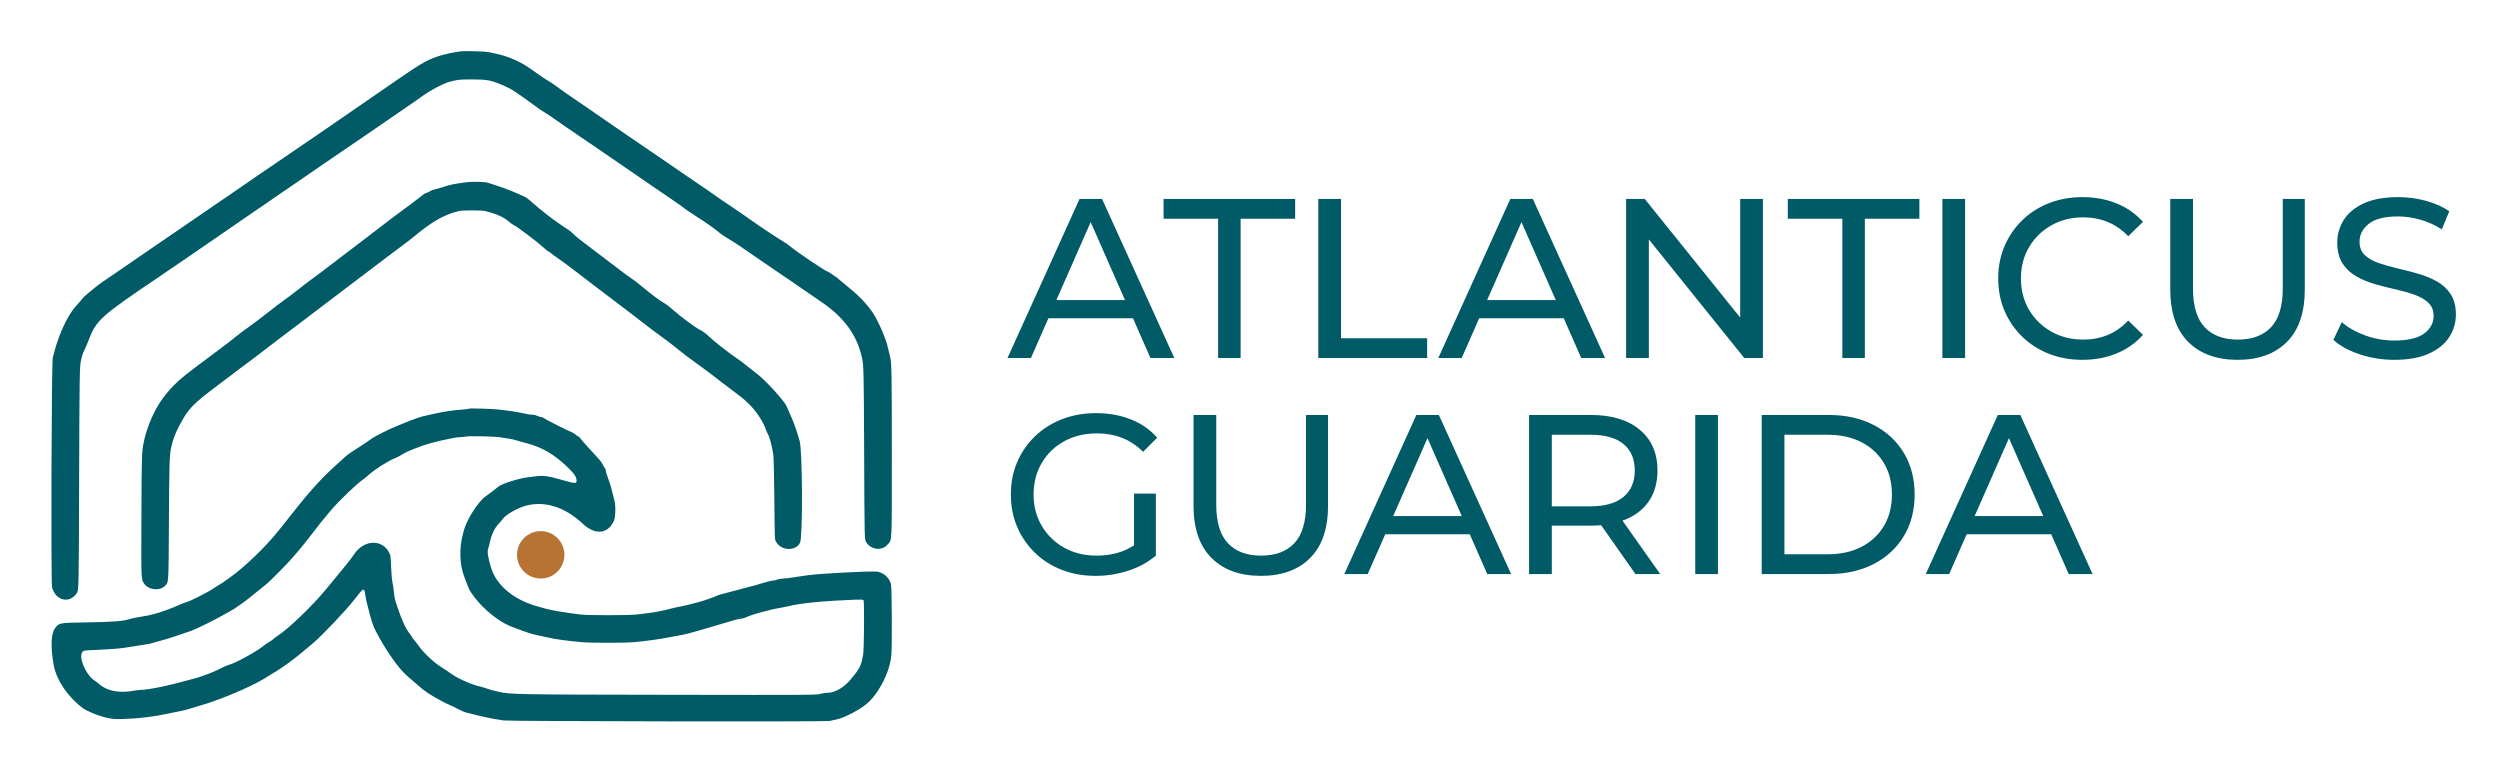
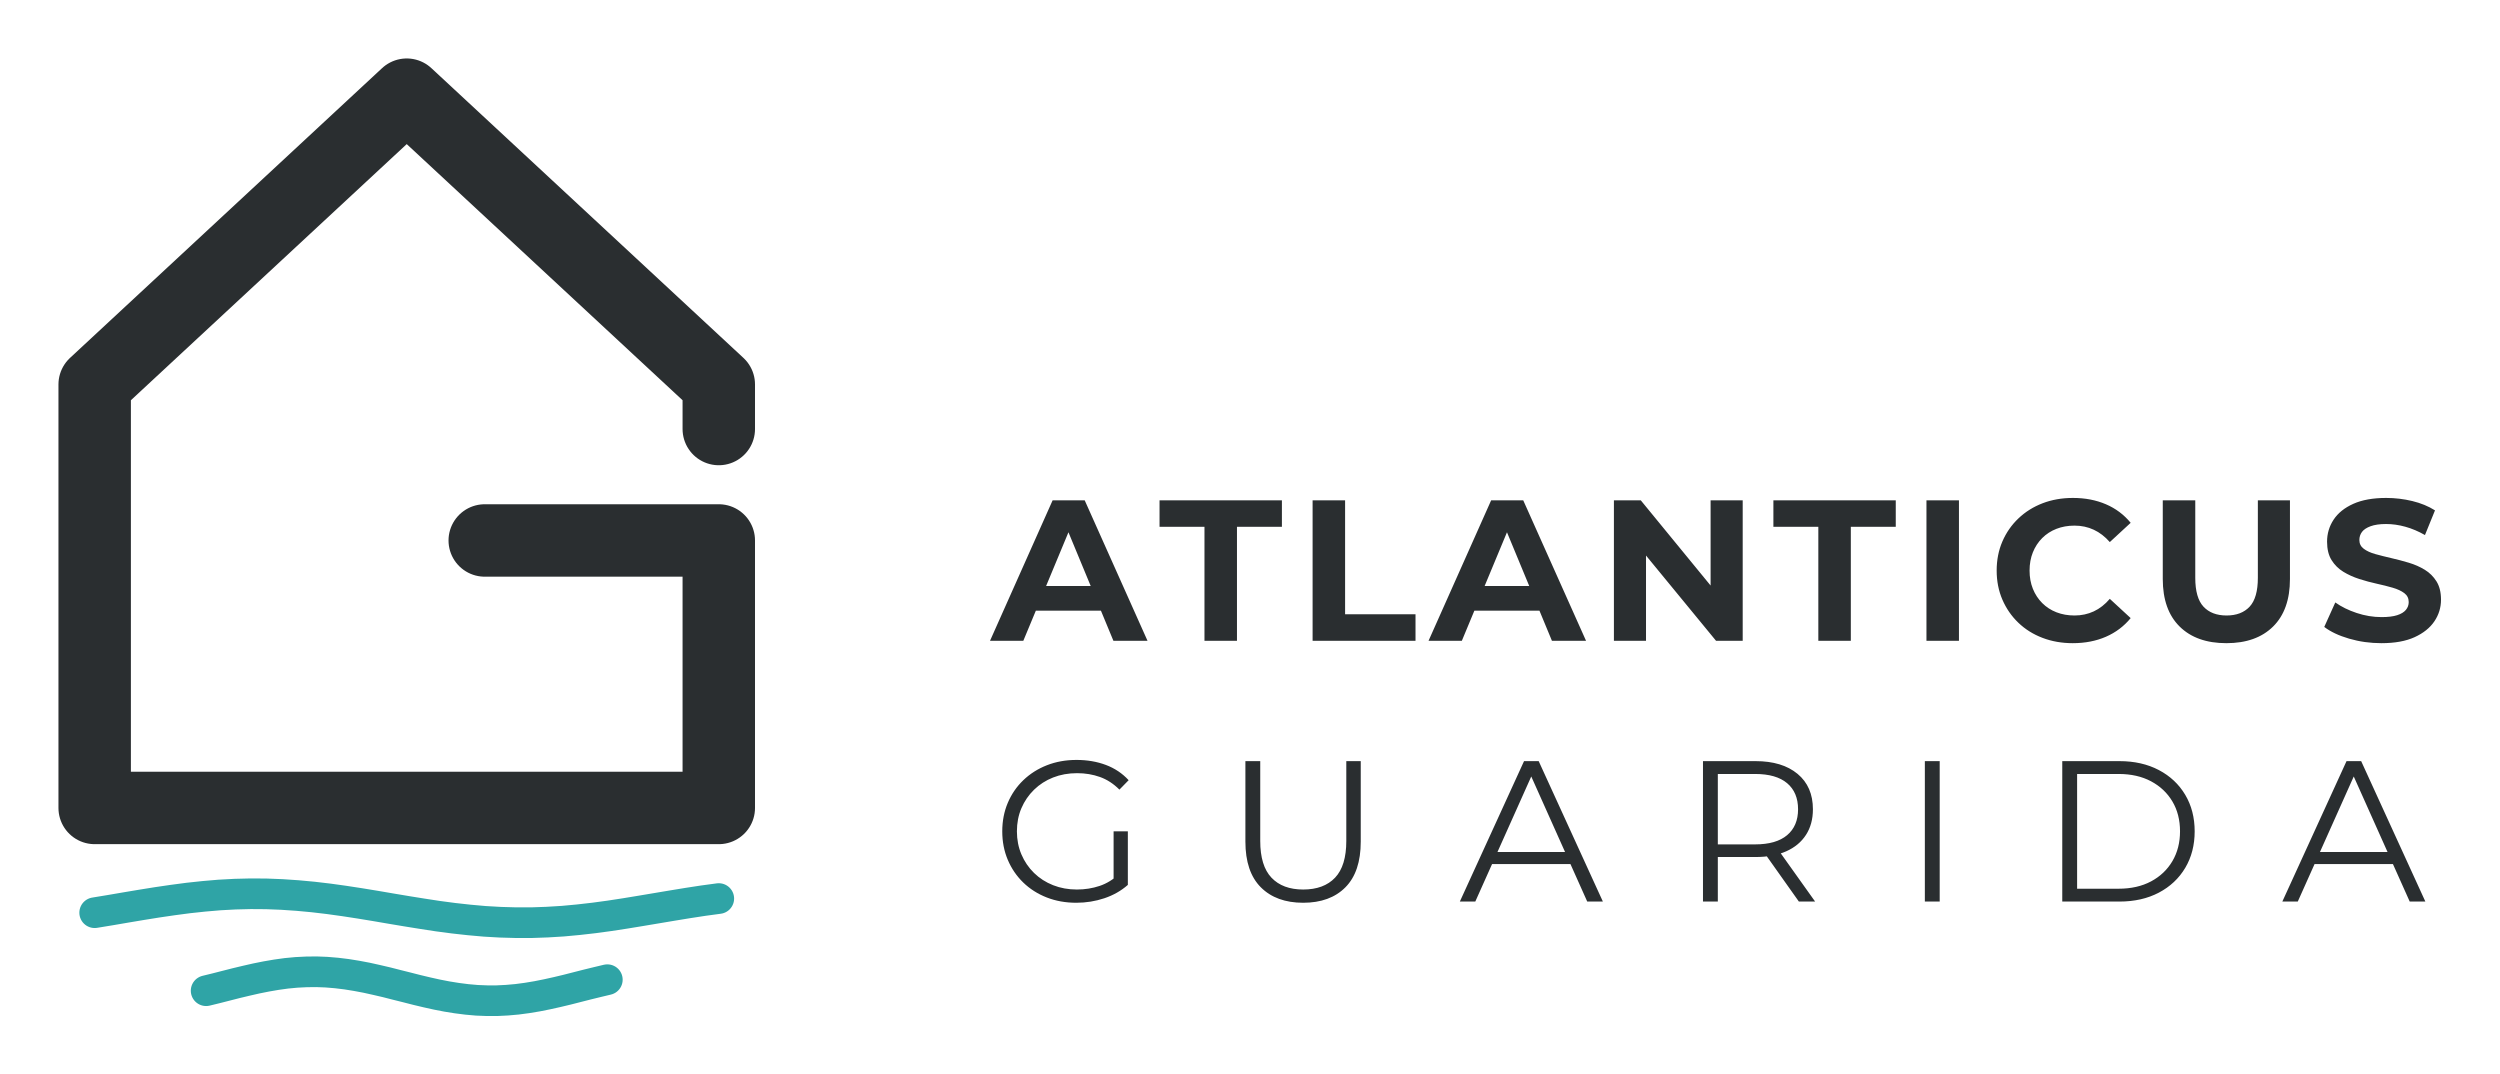
- <svg xmlns="http://www.w3.org/2000/svg" viewBox="0 0 2169.7 671.5" width="2170" height="671">
-   <g transform="translate(41.73,41.73) scale(0.5)">
-     <g transform="translate(0,1176) scale(0.1,-0.1)" fill="#005B67" stroke="none">
-       <path d="M7170 11704 c-90 -6 -324 -55 -410 -86 -252 -91 -252 -91 -1167 -723 -738 -509 -893 -616 -1225 -842 -729 -496 -1007 -686 -1143 -782 -55 -39 -210 -145 -345 -236 -135 -92 -326 -222 -425 -291 -99 -69 -256 -177 -350 -240 -93 -63 -242 -165 -330 -226 -88 -61 -263 -182 -390 -268 -477 -324 -522 -356 -604 -424 -46 -39 -105 -87 -130 -107 -25 -20 -57 -51 -70 -69 -13 -18 -66 -79 -118 -136 -136 -148 -293 -482 -372 -789 -6 -22 -18 -69 -28 -105 -22 -83 -34 -3907 -12 -3990 62 -233 308 -289 430 -98 34 53 34 53 40 1968 6 1823 8 1979 34 2080 3 14 11 45 17 70 6 25 24 70 39 100 16 30 49 108 74 173 135 353 203 414 1248 1118 197 133 415 282 485 331 70 50 237 165 372 256 135 91 277 189 317 218 39 29 174 122 300 207 125 84 289 196 363 248 74 52 200 139 280 193 80 54 219 149 310 212 91 63 235 162 320 220 85 58 250 170 365 250 116 79 298 203 405 276 107 72 290 198 405 278 116 80 275 190 355 244 80 53 204 140 275 192 130 94 359 217 453 242 160 44 178 46 402 47 271 0 339 -13 555 -107 143 -63 187 -91 549 -355 92 -68 99 -72 175 -118 35 -21 122 -80 195 -131 72 -52 235 -164 361 -249 127 -85 376 -256 555 -379 179 -124 408 -281 510 -350 102 -69 219 -150 260 -179 41 -29 167 -115 280 -191 113 -77 216 -149 230 -161 35 -30 135 -99 265 -181 135 -85 318 -215 365 -259 19 -18 82 -61 140 -96 136 -81 268 -169 520 -346 113 -79 300 -206 415 -284 116 -77 280 -189 365 -249 85 -60 238 -165 340 -234 386 -260 615 -574 701 -963 30 -135 32 -218 38 -1669 6 -1491 6 -1491 36 -1540 82 -132 274 -154 370 -41 81 94 75 -33 75 1595 0 1382 -4 1573 -30 1671 -15 57 -41 163 -50 201 -22 100 -129 354 -207 490 -99 172 -260 350 -467 514 -54 43 -125 103 -158 132 -33 30 -64 54 -68 54 -4 0 -25 14 -46 31 -22 18 -61 42 -89 54 -83 37 -531 340 -650 439 -27 23 -72 55 -100 71 -86 49 -454 293 -585 388 -69 50 -219 154 -335 231 -115 76 -241 162 -280 191 -38 29 -162 114 -275 190 -113 76 -248 168 -300 205 -52 37 -177 123 -278 191 -344 234 -537 365 -662 452 -69 48 -206 142 -305 209 -99 67 -220 151 -270 187 -49 36 -186 129 -304 208 -117 79 -264 181 -325 227 -61 46 -140 101 -176 121 -66 38 -93 57 -325 220 -182 128 -407 222 -630 265 -33 6 -76 15 -95 20 -38 10 -372 20 -460 14z" />
-       <path d="M7220 9425 c-203 -28 -253 -39 -390 -84 -52 -17 -113 -34 -135 -38 -22 -3 -56 -16 -75 -29 -19 -13 -48 -26 -65 -30 -16 -3 -43 -19 -60 -34 -27 -25 -307 -235 -537 -403 -51 -37 -138 -104 -193 -148 -55 -44 -224 -173 -375 -287 -151 -114 -345 -261 -430 -327 -143 -112 -296 -226 -446 -336 -34 -24 -95 -71 -135 -104 -72 -59 -349 -267 -419 -315 -19 -13 -80 -61 -135 -105 -108 -88 -302 -233 -405 -305 -36 -24 -123 -91 -195 -149 -71 -58 -227 -177 -345 -264 -516 -384 -604 -453 -721 -574 -188 -193 -317 -396 -417 -653 -46 -116 -80 -233 -103 -350 -29 -142 -32 -239 -36 -1255 -4 -1140 -6 -1100 48 -1180 74 -111 274 -132 361 -39 67 71 62 1 69 1144 6 984 10 1120 37 1250 32 150 66 243 149 400 150 284 223 361 668 695 110 83 283 214 385 291 102 77 208 156 235 176 28 20 104 79 171 130 66 51 168 129 225 173 57 44 160 122 229 173 69 51 154 115 190 143 36 28 196 149 355 270 160 120 441 334 625 474 342 260 706 535 840 634 41 30 111 85 155 122 315 260 523 378 778 438 61 14 382 14 444 0 198 -46 329 -104 427 -190 22 -20 59 -46 81 -57 74 -37 419 -299 527 -399 31 -29 61 -53 67 -53 6 0 28 -15 48 -33 21 -18 79 -61 130 -95 51 -34 178 -128 283 -209 253 -195 540 -414 896 -682 160 -121 323 -246 362 -278 39 -32 103 -80 142 -108 119 -84 331 -244 410 -311 74 -62 187 -147 365 -274 50 -36 133 -97 185 -137 52 -41 133 -103 180 -139 47 -36 130 -99 185 -140 186 -140 200 -151 287 -233 132 -124 263 -318 308 -456 7 -22 19 -49 26 -61 38 -57 84 -228 106 -389 6 -46 13 -373 17 -770 6 -681 6 -691 28 -730 86 -160 341 -173 418 -20 50 99 43 1627 -8 1775 -9 25 -27 83 -40 130 -29 99 -81 234 -136 355 -22 46 -43 95 -47 107 -24 76 -354 442 -506 560 -45 35 -126 99 -182 143 -55 45 -130 101 -166 125 -168 116 -394 292 -484 377 -71 66 -120 103 -170 128 -82 40 -341 232 -474 352 -51 46 -113 93 -139 107 -70 35 -245 167 -440 331 -39 33 -93 73 -120 90 -43 27 -125 87 -328 243 -38 29 -176 134 -306 232 -286 215 -342 260 -395 313 -37 39 -90 77 -219 160 -106 67 -374 276 -469 364 -55 51 -122 103 -150 117 -142 68 -345 150 -461 186 -71 22 -150 48 -175 57 -58 22 -279 26 -410 8z" />
-       <path d="M7287 5494 c-5 -5 -59 -12 -120 -16 -160 -11 -330 -37 -507 -78 -25 -6 -67 -15 -95 -21 -91 -17 -238 -66 -385 -129 -80 -33 -161 -67 -180 -74 -86 -33 -336 -159 -388 -196 -92 -66 -241 -165 -332 -221 -47 -28 -117 -81 -156 -118 -39 -36 -106 -97 -150 -136 -226 -202 -459 -458 -734 -809 -36 -46 -92 -117 -124 -157 -33 -41 -86 -108 -119 -149 -194 -244 -473 -523 -726 -729 -94 -76 -267 -199 -316 -226 -23 -12 -71 -42 -106 -67 -74 -53 -407 -222 -459 -233 -19 -4 -60 -19 -90 -32 -164 -74 -331 -136 -470 -174 -85 -24 -122 -31 -267 -54 -56 -9 -124 -23 -150 -31 -127 -42 -288 -55 -763 -62 -482 -8 -476 -7 -546 -99 -72 -95 -81 -323 -26 -638 47 -265 249 -563 512 -756 64 -47 269 -131 380 -157 137 -31 161 -33 335 -28 251 7 541 43 775 96 63 14 123 26 211 43 42 8 119 28 170 45 52 16 114 35 139 42 322 88 867 314 1125 468 360 214 501 317 866 628 162 138 573 573 709 749 171 222 173 223 196 60 3 -22 9 -56 14 -75 5 -19 16 -62 24 -95 56 -228 89 -335 133 -420 168 -330 405 -669 555 -795 29 -25 73 -63 98 -85 130 -116 193 -167 270 -217 108 -69 292 -171 359 -197 28 -11 99 -45 158 -76 58 -30 123 -57 142 -61 20 -3 74 -16 121 -29 47 -12 101 -26 120 -30 19 -4 53 -11 75 -17 81 -19 213 -43 330 -60 107 -15 5586 -24 5660 -9 176 35 216 48 335 106 272 135 382 226 514 429 127 197 209 413 227 601 15 162 10 1178 -6 1241 -29 110 -124 199 -235 217 -88 15 -1007 -32 -1210 -62 -36 -5 -101 -15 -145 -21 -44 -6 -107 -16 -140 -21 -33 -6 -91 -12 -130 -14 -38 -2 -90 -11 -114 -19 -24 -9 -53 -16 -66 -16 -24 0 -158 -33 -220 -54 -22 -8 -58 -19 -80 -24 -99 -25 -134 -35 -195 -52 -88 -25 -131 -36 -225 -60 -175 -43 -240 -62 -274 -80 -41 -20 -225 -84 -311 -107 -180 -48 -281 -72 -325 -78 -27 -4 -84 -16 -125 -27 -192 -52 -349 -80 -635 -110 -147 -15 -829 -15 -960 0 -274 33 -511 73 -620 105 -27 8 -86 24 -130 36 -409 113 -711 363 -805 666 -57 182 -73 290 -51 343 6 15 20 69 31 121 25 120 79 230 145 301 28 30 62 70 74 87 51 74 247 188 396 230 327 92 682 -18 991 -307 220 -206 439 -187 546 47 29 63 33 275 6 363 -9 30 -26 98 -38 150 -19 83 -49 177 -96 300 -7 19 -13 47 -14 61 0 14 -9 37 -20 49 -12 13 -29 42 -39 65 -17 38 -47 72 -275 319 -50 54 -97 109 -104 122 -7 13 -27 31 -45 40 -17 9 -43 27 -57 39 -14 13 -36 26 -50 30 -45 14 -464 226 -485 245 -12 11 -34 20 -49 20 -15 0 -44 9 -66 20 -22 11 -59 20 -83 20 -41 0 -93 8 -192 31 -80 19 -245 43 -395 59 -127 14 -513 24 -523 14z m523 -493 c47 -6 108 -15 135 -20 28 -5 68 -12 90 -16 22 -4 65 -15 95 -25 30 -10 96 -28 145 -40 279 -69 505 -200 738 -428 113 -111 147 -162 150 -224 3 -56 -25 -57 -208 -4 -279 81 -362 94 -490 77 -49 -7 -124 -17 -165 -21 -145 -17 -444 -113 -495 -159 -31 -28 -163 -129 -219 -167 -136 -94 -343 -423 -387 -616 -5 -21 -14 -57 -20 -80 -54 -220 -45 -489 24 -678 97 -265 94 -258 192 -388 152 -201 405 -406 605 -491 111 -46 359 -135 407 -144 15 -3 48 -11 73 -17 25 -6 63 -15 85 -19 22 -5 65 -14 95 -21 142 -32 302 -54 585 -81 152 -15 761 -15 920 0 243 22 460 54 695 100 25 5 86 16 135 25 50 10 135 30 190 47 122 36 228 67 275 79 19 5 107 31 195 58 223 69 310 92 369 99 28 3 65 13 82 23 27 15 147 57 214 75 14 3 59 15 100 26 131 36 224 56 310 69 36 6 83 15 105 21 192 52 627 95 1151 115 124 4 153 3 163 -9 15 -19 9 -851 -7 -942 -35 -200 -56 -242 -221 -439 -115 -136 -269 -226 -389 -226 -32 0 -94 -9 -138 -20 -78 -20 -102 -20 -2619 -16 -2652 4 -2754 6 -2960 51 -96 21 -156 37 -201 54 -29 11 -82 27 -119 36 -162 37 -417 151 -520 232 -28 21 -102 71 -167 111 -127 79 -307 249 -389 367 -23 33 -57 77 -75 98 -19 20 -34 41 -34 45 0 5 -21 35 -46 68 -75 96 -135 229 -221 484 -39 118 -42 129 -53 235 -5 55 -17 134 -26 175 -9 44 -19 153 -23 265 -5 163 -9 196 -27 235 -117 252 -439 246 -614 -12 -34 -50 -89 -124 -123 -165 -34 -42 -78 -95 -97 -119 -19 -23 -80 -97 -135 -163 -55 -67 -118 -143 -140 -170 -213 -261 -638 -672 -814 -787 -47 -31 -90 -63 -94 -70 -4 -7 -36 -30 -70 -50 -34 -19 -82 -53 -107 -73 -118 -98 -507 -310 -603 -328 -17 -3 -77 -29 -132 -58 -141 -74 -382 -164 -525 -195 -30 -7 -100 -25 -155 -41 -90 -25 -218 -57 -300 -74 -16 -3 -50 -10 -75 -16 -150 -31 -284 -51 -343 -50 -20 0 -72 -6 -115 -14 -245 -47 -462 -7 -597 110 -33 29 -68 56 -77 61 -128 69 -268 343 -236 463 17 64 21 65 216 73 234 10 442 25 522 37 36 6 94 15 130 21 284 43 323 50 370 65 25 8 90 26 145 41 106 27 368 113 525 170 104 39 420 195 570 282 52 31 113 65 135 76 22 10 58 33 80 51 22 17 58 42 80 55 35 20 235 178 443 350 73 60 358 349 440 445 28 33 82 96 121 140 38 44 130 158 203 253 193 250 170 222 354 442 135 160 462 474 560 536 16 10 58 45 94 77 108 99 356 255 463 293 22 8 70 33 106 56 36 23 92 52 123 65 32 13 86 35 121 49 153 63 374 125 582 164 33 6 79 15 103 20 23 6 70 10 105 11 34 0 71 4 82 9 26 12 465 5 575 -9z" />
-     </g>
+ <svg xmlns="http://www.w3.org/2000/svg" viewBox="27.01 13.01 448.64 192.64">
+   <g transform="translate(0,-14)">
+     <path d="M156,104 L156,96 L100,44 L44,96 V172 H156 V124 H114" fill="none" stroke="#2A2E30" stroke-width="13" stroke-linecap="round" stroke-linejoin="round" />
+     <polyline points="44.00,190.80 46.80,190.34 49.60,189.86 52.40,189.39 55.20,188.94 58.00,188.53 60.80,188.16 63.60,187.86 66.40,187.62 69.20,187.47 72.00,187.40 74.80,187.42 77.60,187.53 80.40,187.72 83.20,187.98 86.00,188.31 88.80,188.70 91.60,189.13 94.40,189.59 97.20,190.07 100.00,190.54 102.80,190.99 105.60,191.42 108.40,191.79 111.20,192.10 114.00,192.35 116.80,192.51 119.60,192.59 122.40,192.59 125.20,192.49 128.00,192.32 130.80,192.06 133.60,191.74 136.40,191.36 139.20,190.93 142.00,190.47 144.80,190.00 147.60,189.53 150.40,189.07 153.20,188.64 156.00,188.26" fill="none" stroke="#2FA4A6" stroke-width="5.5" stroke-linecap="round" />
+     <polyline points="64.00,204.80 65.80,204.36 67.60,203.90 69.40,203.44 71.20,203.01 73.00,202.60 74.80,202.24 76.60,201.93 78.40,201.68 80.20,201.51 82.00,201.42 83.80,201.40 85.60,201.47 87.40,201.62 89.20,201.84 91.00,202.13 92.80,202.47 94.60,202.87 96.40,203.29 98.20,203.75 100.00,204.20 101.80,204.66 103.60,205.09 105.40,205.49 107.20,205.84 109.00,206.13 110.80,206.36 112.60,206.52 114.40,206.59 116.20,206.59 118.00,206.50 119.80,206.34 121.60,206.10 123.40,205.80 125.20,205.44 127.00,205.04 128.80,204.61 130.60,204.15 132.40,203.69 134.20,203.25 136.00,202.82" fill="none" stroke="#2FA4A6" stroke-width="5.5" stroke-linecap="round" />
  </g>
-   <circle cx="468.73" cy="481.96" r="20.59" fill="#B87333" />
-   <g transform="translate(872.45,166.84) scale(1.70593)">
-     <g transform="translate(0.00,0)" fill="#005B67">
-       <path d="M1.033 84.5 37.714 3.5H49.17L85.967 84.5H73.817L64.907 64.25H21.861L12.951 84.5ZM25.911 54.993H60.857L43.384 15.303ZM108.272 84.5V13.567H80.501V3.5H147.499V13.567H119.728V84.5ZM159.286 84.5V3.5H170.858V74.433H214.714V84.5ZM220.384 84.5 257.065 3.5H268.521L305.318 84.5H293.168L284.258 64.25H241.212L232.302 84.5ZM245.262 54.993H280.208L262.735 15.303ZM316.021 84.5V3.5H325.509L374.109 63.903V3.5H385.681V84.5H376.192L327.592 24.097V84.5ZM426.123 84.5V13.567H398.351V3.5H465.35V13.567H437.579V84.5ZM477.065 84.5V3.5H488.636V84.5ZM548.31 85.426Q539.169 85.426 531.358 82.359Q523.547 79.293 517.761 73.681Q511.976 68.069 508.736 60.547Q505.496 53.026 505.496 44.0Q505.496 34.974 508.736 27.453Q511.976 19.931 517.761 14.319Q523.547 8.707 531.358 5.641Q539.169 2.574 548.426 2.574Q557.799 2.574 565.725 5.756Q573.651 8.939 579.206 15.187L571.684 22.477Q567.056 17.617 561.27 15.245Q555.484 12.873 548.889 12.873Q539.747 12.873 532.573 16.923Q525.399 20.973 521.233 27.974Q517.067 34.974 517.067 44.0Q517.067 53.026 521.233 60.026Q525.399 67.027 532.573 71.077Q539.747 75.127 548.889 75.127Q555.484 75.127 561.27 72.755Q567.056 70.383 571.684 65.407L579.206 72.697Q573.651 78.946 565.725 82.186Q557.799 85.426 548.31 85.426ZM627.351 85.426Q611.382 85.426 602.241 76.284Q593.099 67.143 593.099 49.554V3.5H604.671V49.091Q604.671 62.514 610.63 68.821Q616.589 75.127 627.466 75.127Q638.459 75.127 644.419 68.821Q650.378 62.514 650.378 49.091V3.5H661.602V49.554Q661.602 67.143 652.519 76.284Q643.435 85.426 627.351 85.426ZM707.177 85.426Q697.92 85.426 689.473 82.591Q681.026 79.756 676.166 75.243L680.447 66.217Q684.96 70.267 692.192 72.929Q699.424 75.59 707.177 75.59Q717.591 75.59 722.394 72.003Q727.196 68.416 727.196 63.093Q727.196 58.927 724.534 56.381Q721.873 53.836 717.476 52.274Q713.079 50.711 707.871 49.554Q702.664 48.397 697.399 46.893Q692.134 45.389 687.795 42.901Q683.456 40.413 680.794 36.305Q678.133 32.197 678.133 25.717Q678.133 19.469 681.431 14.204Q684.729 8.939 691.614 5.756Q698.499 2.574 709.144 2.574Q716.319 2.574 723.204 4.426Q730.089 6.277 735.18 9.749L731.361 19.006Q726.154 15.65 720.311 14.03Q714.467 12.41 709.144 12.41Q698.846 12.41 694.159 16.171Q689.473 19.931 689.473 25.254Q689.473 29.536 692.134 32.081Q694.796 34.627 699.193 36.131Q703.59 37.636 708.797 38.851Q714.004 40.066 719.269 41.57Q724.534 43.074 728.874 45.504Q733.213 47.934 735.874 51.984Q738.536 56.034 738.536 62.399Q738.536 68.531 735.18 73.796Q731.824 79.061 724.824 82.244Q717.823 85.426 707.177 85.426Z" />
-     </g>
-   </g>
-   <g transform="translate(872.45,354.49) scale(1.70593)">
-     <g transform="translate(0.00,0)" fill="#005B67">
-       <path d="M45.901 85.426Q36.529 85.426 28.66 82.359Q20.791 79.293 15.006 73.681Q9.22 68.069 5.98 60.547Q2.74 53.026 2.74 44.0Q2.74 34.974 5.98 27.453Q9.22 19.931 15.064 14.319Q20.907 8.707 28.834 5.641Q36.76 2.574 46.133 2.574Q55.737 2.574 63.721 5.699Q71.706 8.823 77.26 15.071L70.086 22.246Q65.11 17.386 59.266 15.129Q53.423 12.873 46.596 12.873Q37.223 12.873 29.933 16.865Q22.643 20.857 18.477 27.916Q14.311 34.974 14.311 44.0Q14.311 52.91 18.477 59.969Q22.643 67.027 29.875 71.077Q37.107 75.127 46.48 75.127Q51.571 75.127 56.316 73.912Q61.06 72.697 65.457 69.92V43.537H76.566V75.127Q70.549 80.219 62.449 82.822Q54.349 85.426 45.901 85.426ZM130.0 85.426Q114.031 85.426 104.89 76.284Q95.749 67.143 95.749 49.554V3.5H107.32V49.091Q107.32 62.514 113.279 68.821Q119.239 75.127 130.116 75.127Q141.109 75.127 147.068 68.821Q153.027 62.514 153.027 49.091V3.5H164.251V49.554Q164.251 67.143 155.168 76.284Q146.084 85.426 130.0 85.426ZM172.533 84.5 209.214 3.5H220.67L257.467 84.5H245.317L236.407 64.25H193.361L184.451 84.5ZM197.411 54.993H232.357L214.884 15.303ZM266.616 84.5V3.5H298.206Q313.944 3.5 322.969 11.021Q331.995 18.543 331.995 31.734Q331.995 41.223 327.366 47.761Q322.738 54.299 314.175 57.307L333.384 84.5H320.771L303.298 59.621Q300.868 59.853 298.206 59.853H278.188V84.5ZM278.188 50.017H297.859Q308.968 50.017 314.696 45.215Q320.424 40.413 320.424 31.734Q320.424 23.056 314.696 18.311Q308.968 13.567 297.859 13.567H278.188ZM351.214 84.5V3.5H362.786V84.5ZM385.062 84.5V3.5H419.198Q432.158 3.5 442.051 8.591Q451.945 13.683 457.441 22.824Q462.938 31.966 462.938 44.0Q462.938 56.034 457.441 65.176Q451.945 74.317 442.051 79.409Q432.158 84.5 419.198 84.5ZM396.634 74.433H418.504Q428.571 74.433 435.919 70.614Q443.266 66.796 447.316 59.969Q451.366 53.141 451.366 44.0Q451.366 34.859 447.316 28.031Q443.266 21.204 435.919 17.386Q428.571 13.567 418.504 13.567H396.634ZM468.608 84.5 505.289 3.5H516.745L553.542 84.5H541.392L532.482 64.25H489.436L480.526 84.5ZM493.486 54.993H528.432L510.959 15.303Z" />
-     </g>
+   <g>
+     <path transform="translate(205,128)" d="M-0.324 0.0 10.908 -25.2H16.668L27.936 0.0H21.816L12.6 -22.248H14.904L5.652 0.0ZM5.292 -5.4 6.84 -9.828H19.8L21.384 -5.4ZM38.16 0.0V-20.448H30.096V-25.2H52.056V-20.448H43.992V0.0ZM57.564 0.0V-25.2H63.396V-4.752H76.032V0.0ZM78.372 0.0 89.604 -25.2H95.364L106.632 0.0H100.512L91.296 -22.248H93.6L84.348 0.0ZM83.988 -5.4 85.536 -9.828H98.496L100.08 -5.4ZM111.636 0.0V-25.2H116.46L131.328 -7.056H128.988V-25.2H134.748V0.0H129.96L115.056 -18.144H117.396V0.0ZM148.32 0.0V-20.448H140.256V-25.2H162.216V-20.448H154.152V0.0ZM167.724 0.0V-25.2H173.556V0.0ZM193.968 0.432Q191.052 0.432 188.55 -0.522Q186.048 -1.476 184.212 -3.24Q182.376 -5.004 181.35 -7.38Q180.324 -9.756 180.324 -12.6Q180.324 -15.444 181.35 -17.82Q182.376 -20.196 184.23 -21.96Q186.084 -23.724 188.568 -24.678Q191.052 -25.632 194.004 -25.632Q197.28 -25.632 199.926 -24.498Q202.572 -23.364 204.372 -21.168L200.628 -17.712Q199.332 -19.188 197.748 -19.926Q196.164 -20.664 194.292 -20.664Q192.528 -20.664 191.052 -20.088Q189.576 -19.512 188.496 -18.432Q187.416 -17.352 186.822 -15.876Q186.228 -14.4 186.228 -12.6Q186.228 -10.8 186.822 -9.324Q187.416 -7.848 188.496 -6.768Q189.576 -5.688 191.052 -5.112Q192.528 -4.536 194.292 -4.536Q196.164 -4.536 197.748 -5.274Q199.332 -6.012 200.628 -7.524L204.372 -4.068Q202.572 -1.872 199.926 -0.72Q197.28 0.432 193.968 0.432ZM221.544 0.432Q216.18 0.432 213.156 -2.556Q210.132 -5.544 210.132 -11.088V-25.2H215.964V-11.304Q215.964 -7.704 217.44 -6.12Q218.916 -4.536 221.58 -4.536Q224.244 -4.536 225.72 -6.12Q227.196 -7.704 227.196 -11.304V-25.2H232.956V-11.088Q232.956 -5.544 229.932 -2.556Q226.908 0.432 221.544 0.432ZM249.372 0.432Q246.348 0.432 243.576 -0.378Q240.804 -1.188 239.112 -2.484L241.092 -6.876Q242.712 -5.724 244.926 -4.986Q247.14 -4.248 249.408 -4.248Q251.136 -4.248 252.198 -4.59Q253.26 -4.932 253.764 -5.544Q254.268 -6.156 254.268 -6.948Q254.268 -7.956 253.476 -8.55Q252.684 -9.144 251.388 -9.522Q250.092 -9.9 248.526 -10.242Q246.96 -10.584 245.394 -11.088Q243.828 -11.592 242.532 -12.384Q241.236 -13.176 240.426 -14.472Q239.616 -15.768 239.616 -17.784Q239.616 -19.944 240.786 -21.726Q241.956 -23.508 244.314 -24.57Q246.672 -25.632 250.236 -25.632Q252.612 -25.632 254.916 -25.074Q257.22 -24.516 258.984 -23.4L257.184 -18.972Q255.42 -19.98 253.656 -20.466Q251.892 -20.952 250.2 -20.952Q248.508 -20.952 247.428 -20.556Q246.348 -20.16 245.88 -19.53Q245.412 -18.9 245.412 -18.072Q245.412 -17.1 246.204 -16.506Q246.996 -15.912 248.292 -15.552Q249.588 -15.192 251.154 -14.832Q252.72 -14.472 254.286 -14.004Q255.852 -13.536 257.148 -12.744Q258.444 -11.952 259.254 -10.656Q260.064 -9.36 260.064 -7.38Q260.064 -5.256 258.876 -3.492Q257.688 -1.728 255.33 -0.648Q252.972 0.432 249.372 0.432Z" fill="#2A2E30" />
+     <path transform="translate(205,174.8)" d="M15.156 0.216Q12.276 0.216 9.846 -0.738Q7.416 -1.692 5.634 -3.42Q3.852 -5.148 2.862 -7.488Q1.872 -9.828 1.872 -12.6Q1.872 -15.372 2.862 -17.712Q3.852 -20.052 5.652 -21.78Q7.452 -23.508 9.882 -24.462Q12.312 -25.416 15.192 -25.416Q18.072 -25.416 20.466 -24.516Q22.86 -23.616 24.552 -21.78L22.896 -20.088Q21.312 -21.672 19.404 -22.356Q17.496 -23.04 15.3 -23.04Q12.96 -23.04 10.998 -22.266Q9.036 -21.492 7.578 -20.07Q6.12 -18.648 5.31 -16.758Q4.5 -14.868 4.5 -12.6Q4.5 -10.368 5.31 -8.46Q6.12 -6.552 7.578 -5.13Q9.036 -3.708 10.998 -2.934Q12.96 -2.16 15.264 -2.16Q17.424 -2.16 19.35 -2.808Q21.276 -3.456 22.896 -5.004L24.408 -2.988Q22.608 -1.404 20.196 -0.594Q17.784 0.216 15.156 0.216ZM24.408 -2.988 21.852 -3.312V-12.6H24.408ZM55.872 0.216Q51.048 0.216 48.276 -2.556Q45.504 -5.328 45.504 -10.764V-25.2H48.168V-10.872Q48.168 -6.408 50.184 -4.284Q52.2 -2.16 55.872 -2.16Q59.58 -2.16 61.596 -4.284Q63.612 -6.408 63.612 -10.872V-25.2H66.204V-10.764Q66.204 -5.328 63.45 -2.556Q60.696 0.216 55.872 0.216ZM83.988 0.0 95.508 -25.2H98.136L109.656 0.0H106.848L96.264 -23.652H97.344L86.76 0.0ZM88.524 -6.732 89.316 -8.892H103.968L104.76 -6.732ZM127.62 0.0V-25.2H137.052Q141.84 -25.2 144.594 -22.914Q147.348 -20.628 147.348 -16.56Q147.348 -13.896 146.106 -11.97Q144.864 -10.044 142.56 -9.018Q140.256 -7.992 137.052 -7.992H129.096L130.284 -9.216V0.0ZM144.828 0.0 138.348 -9.144H141.228L147.744 0.0ZM130.284 -9.0 129.096 -10.26H136.98Q140.76 -10.26 142.722 -11.916Q144.684 -13.572 144.684 -16.56Q144.684 -19.584 142.722 -21.24Q140.76 -22.896 136.98 -22.896H129.096L130.284 -24.156ZM167.436 0.0V-25.2H170.1V0.0ZM192.096 0.0V-25.2H202.356Q206.388 -25.2 209.43 -23.598Q212.472 -21.996 214.164 -19.152Q215.856 -16.308 215.856 -12.6Q215.856 -8.892 214.164 -6.048Q212.472 -3.204 209.43 -1.602Q206.388 0.0 202.356 0.0ZM194.76 -2.304H202.212Q205.56 -2.304 208.026 -3.618Q210.492 -4.932 211.86 -7.254Q213.228 -9.576 213.228 -12.6Q213.228 -15.66 211.86 -17.964Q210.492 -20.268 208.026 -21.582Q205.56 -22.896 202.212 -22.896H194.76ZM231.588 0.0 243.108 -25.2H245.736L257.256 0.0H254.448L243.864 -23.652H244.944L234.36 0.0ZM236.124 -6.732 236.916 -8.892H251.568L252.36 -6.732Z" fill="#2A2E30" />
  </g>
</svg>
